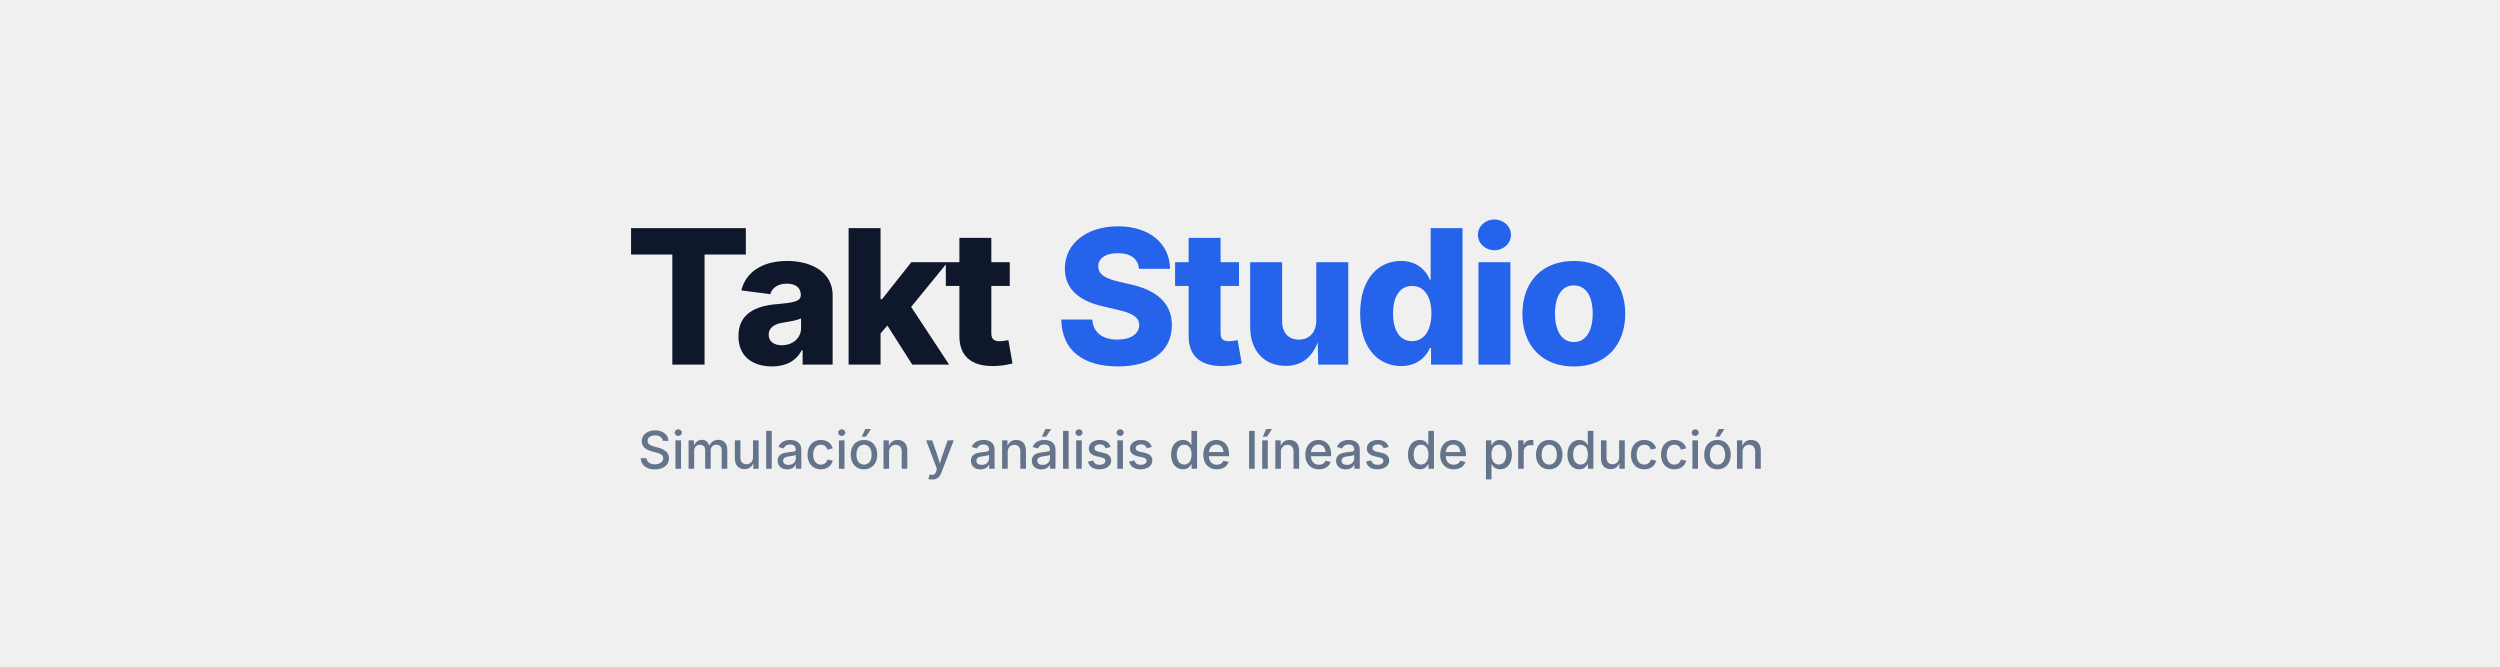
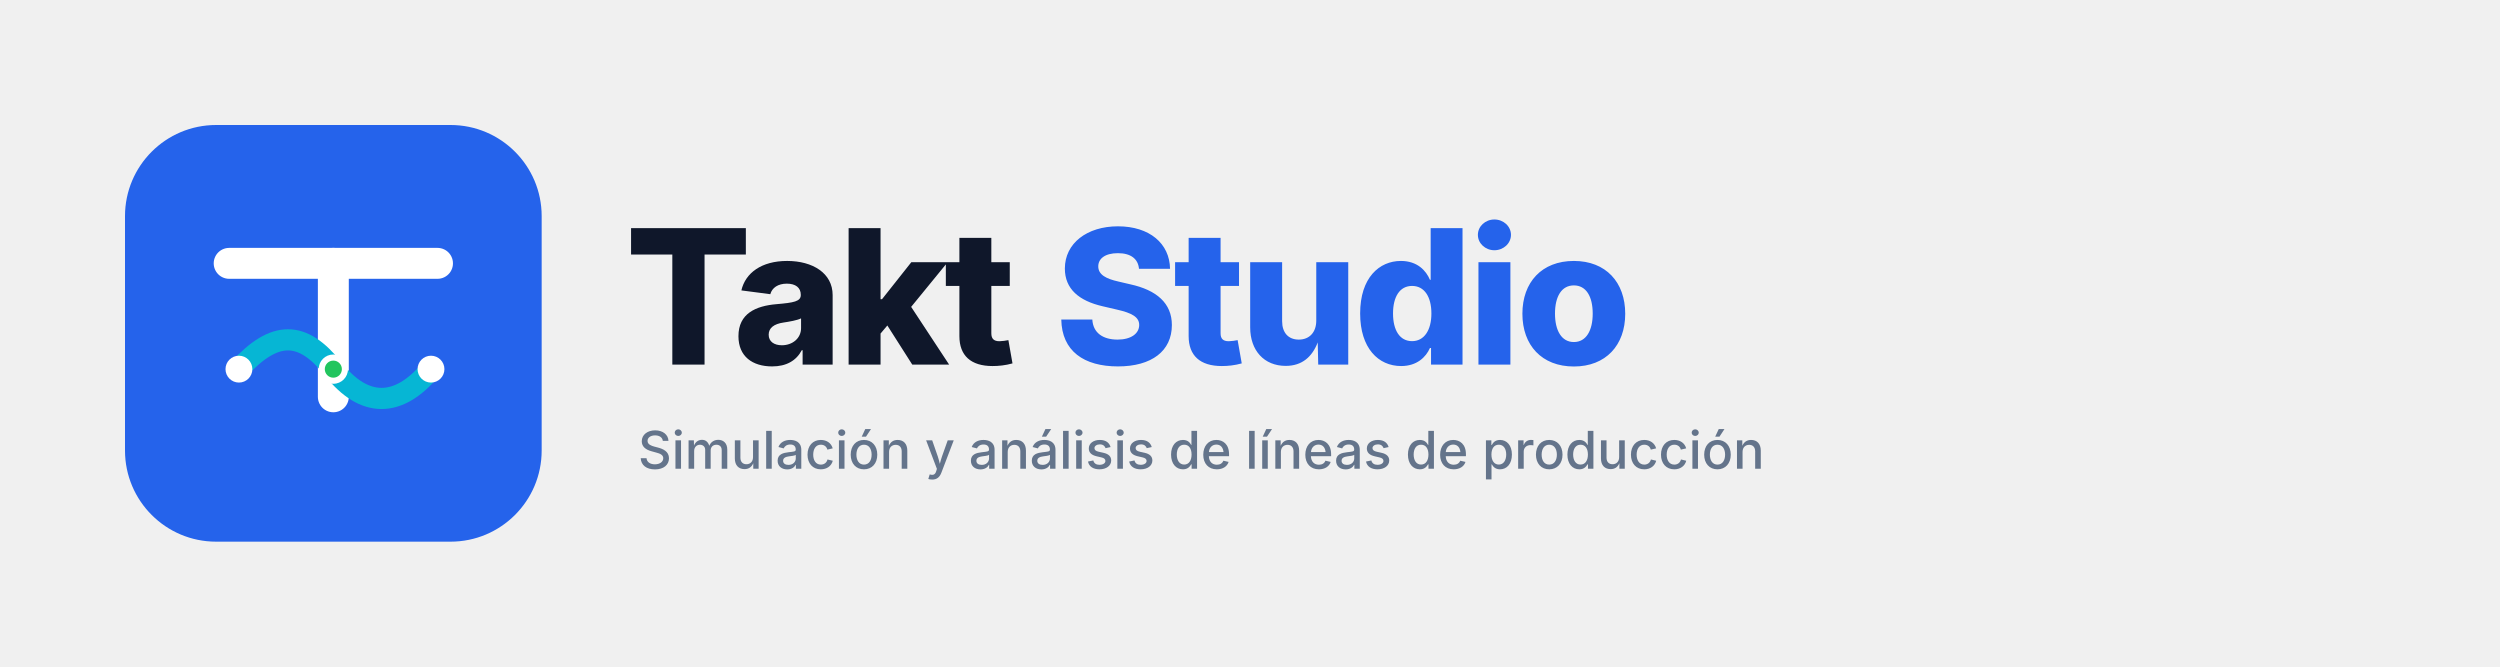
<svg xmlns="http://www.w3.org/2000/svg" width="960" height="256" viewBox="0 0 960 256" fill="none" role="img" aria-label="Takt Studio">
-   <g transform="translate(48, 48) scale(0,3125)">
+   <g transform="translate(48, 48) scale(0.3125)">
    <rect width="512" height="512" rx="112" fill="#2563EB" />
    <path d="M128 170H384" stroke="white" stroke-width="38" stroke-linecap="round" />
    <path d="M256 170V334" stroke="white" stroke-width="38" stroke-linecap="round" />
    <path d="M140 300C184 252 218 252 256 300C294 348 336 348 376 300" stroke="#06B6D4" stroke-width="26" stroke-linecap="round" stroke-linejoin="round" />
    <circle cx="140" cy="300" r="16.5" fill="white" />
    <circle cx="256" cy="300" r="18" fill="white" />
    <circle cx="376" cy="300" r="16.5" fill="white" />
    <circle cx="256" cy="300" r="10.5" fill="#22C55E" />
  </g>
  <text x="240" y="140" font-size="72" font-weight="800" letter-spacing="-2" font-family="Inter, Geist, Arial, sans-serif" fill="#0F172A">Takt</text>
  <text x="405" y="140" font-size="72" font-weight="800" letter-spacing="-2" font-family="Inter, Geist, Arial, sans-serif" fill="#2563EB">Studio</text>
  <text x="245" y="180" font-size="20" font-weight="500" letter-spacing="0" font-family="Inter, Geist, Arial, sans-serif" fill="#64748B">Simulación y análisis de líneas de producción</text>
</svg>
